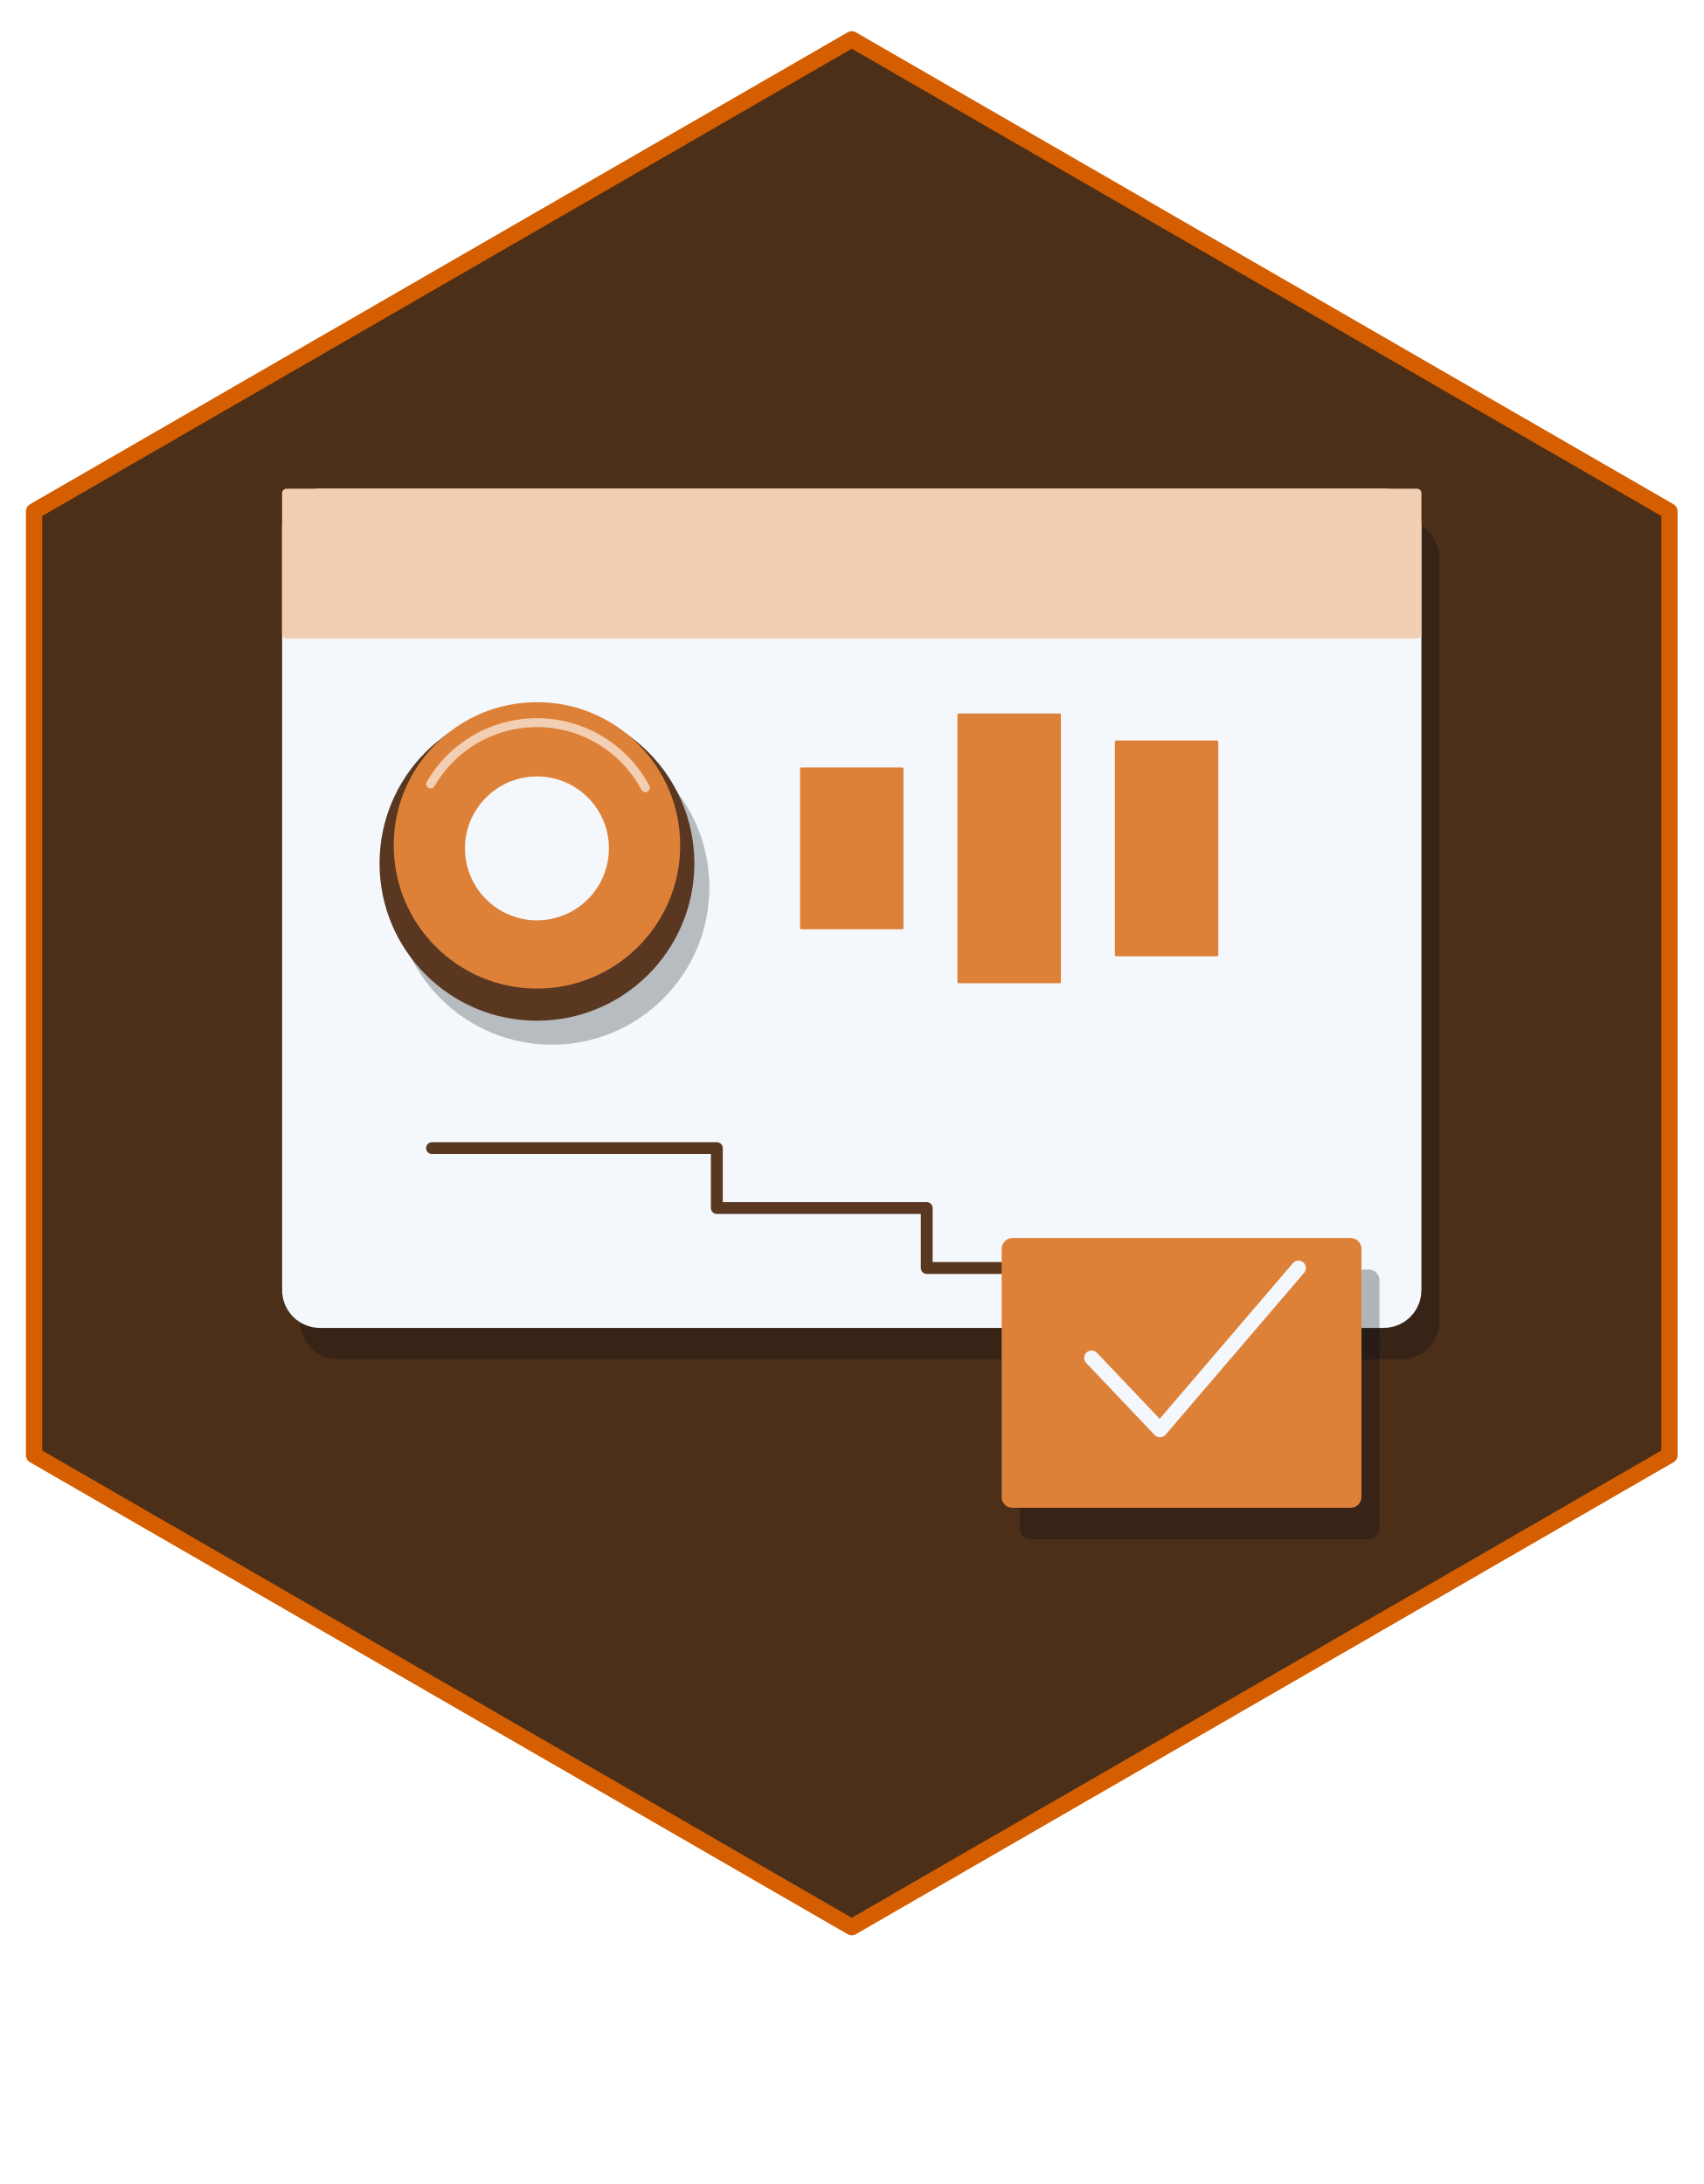
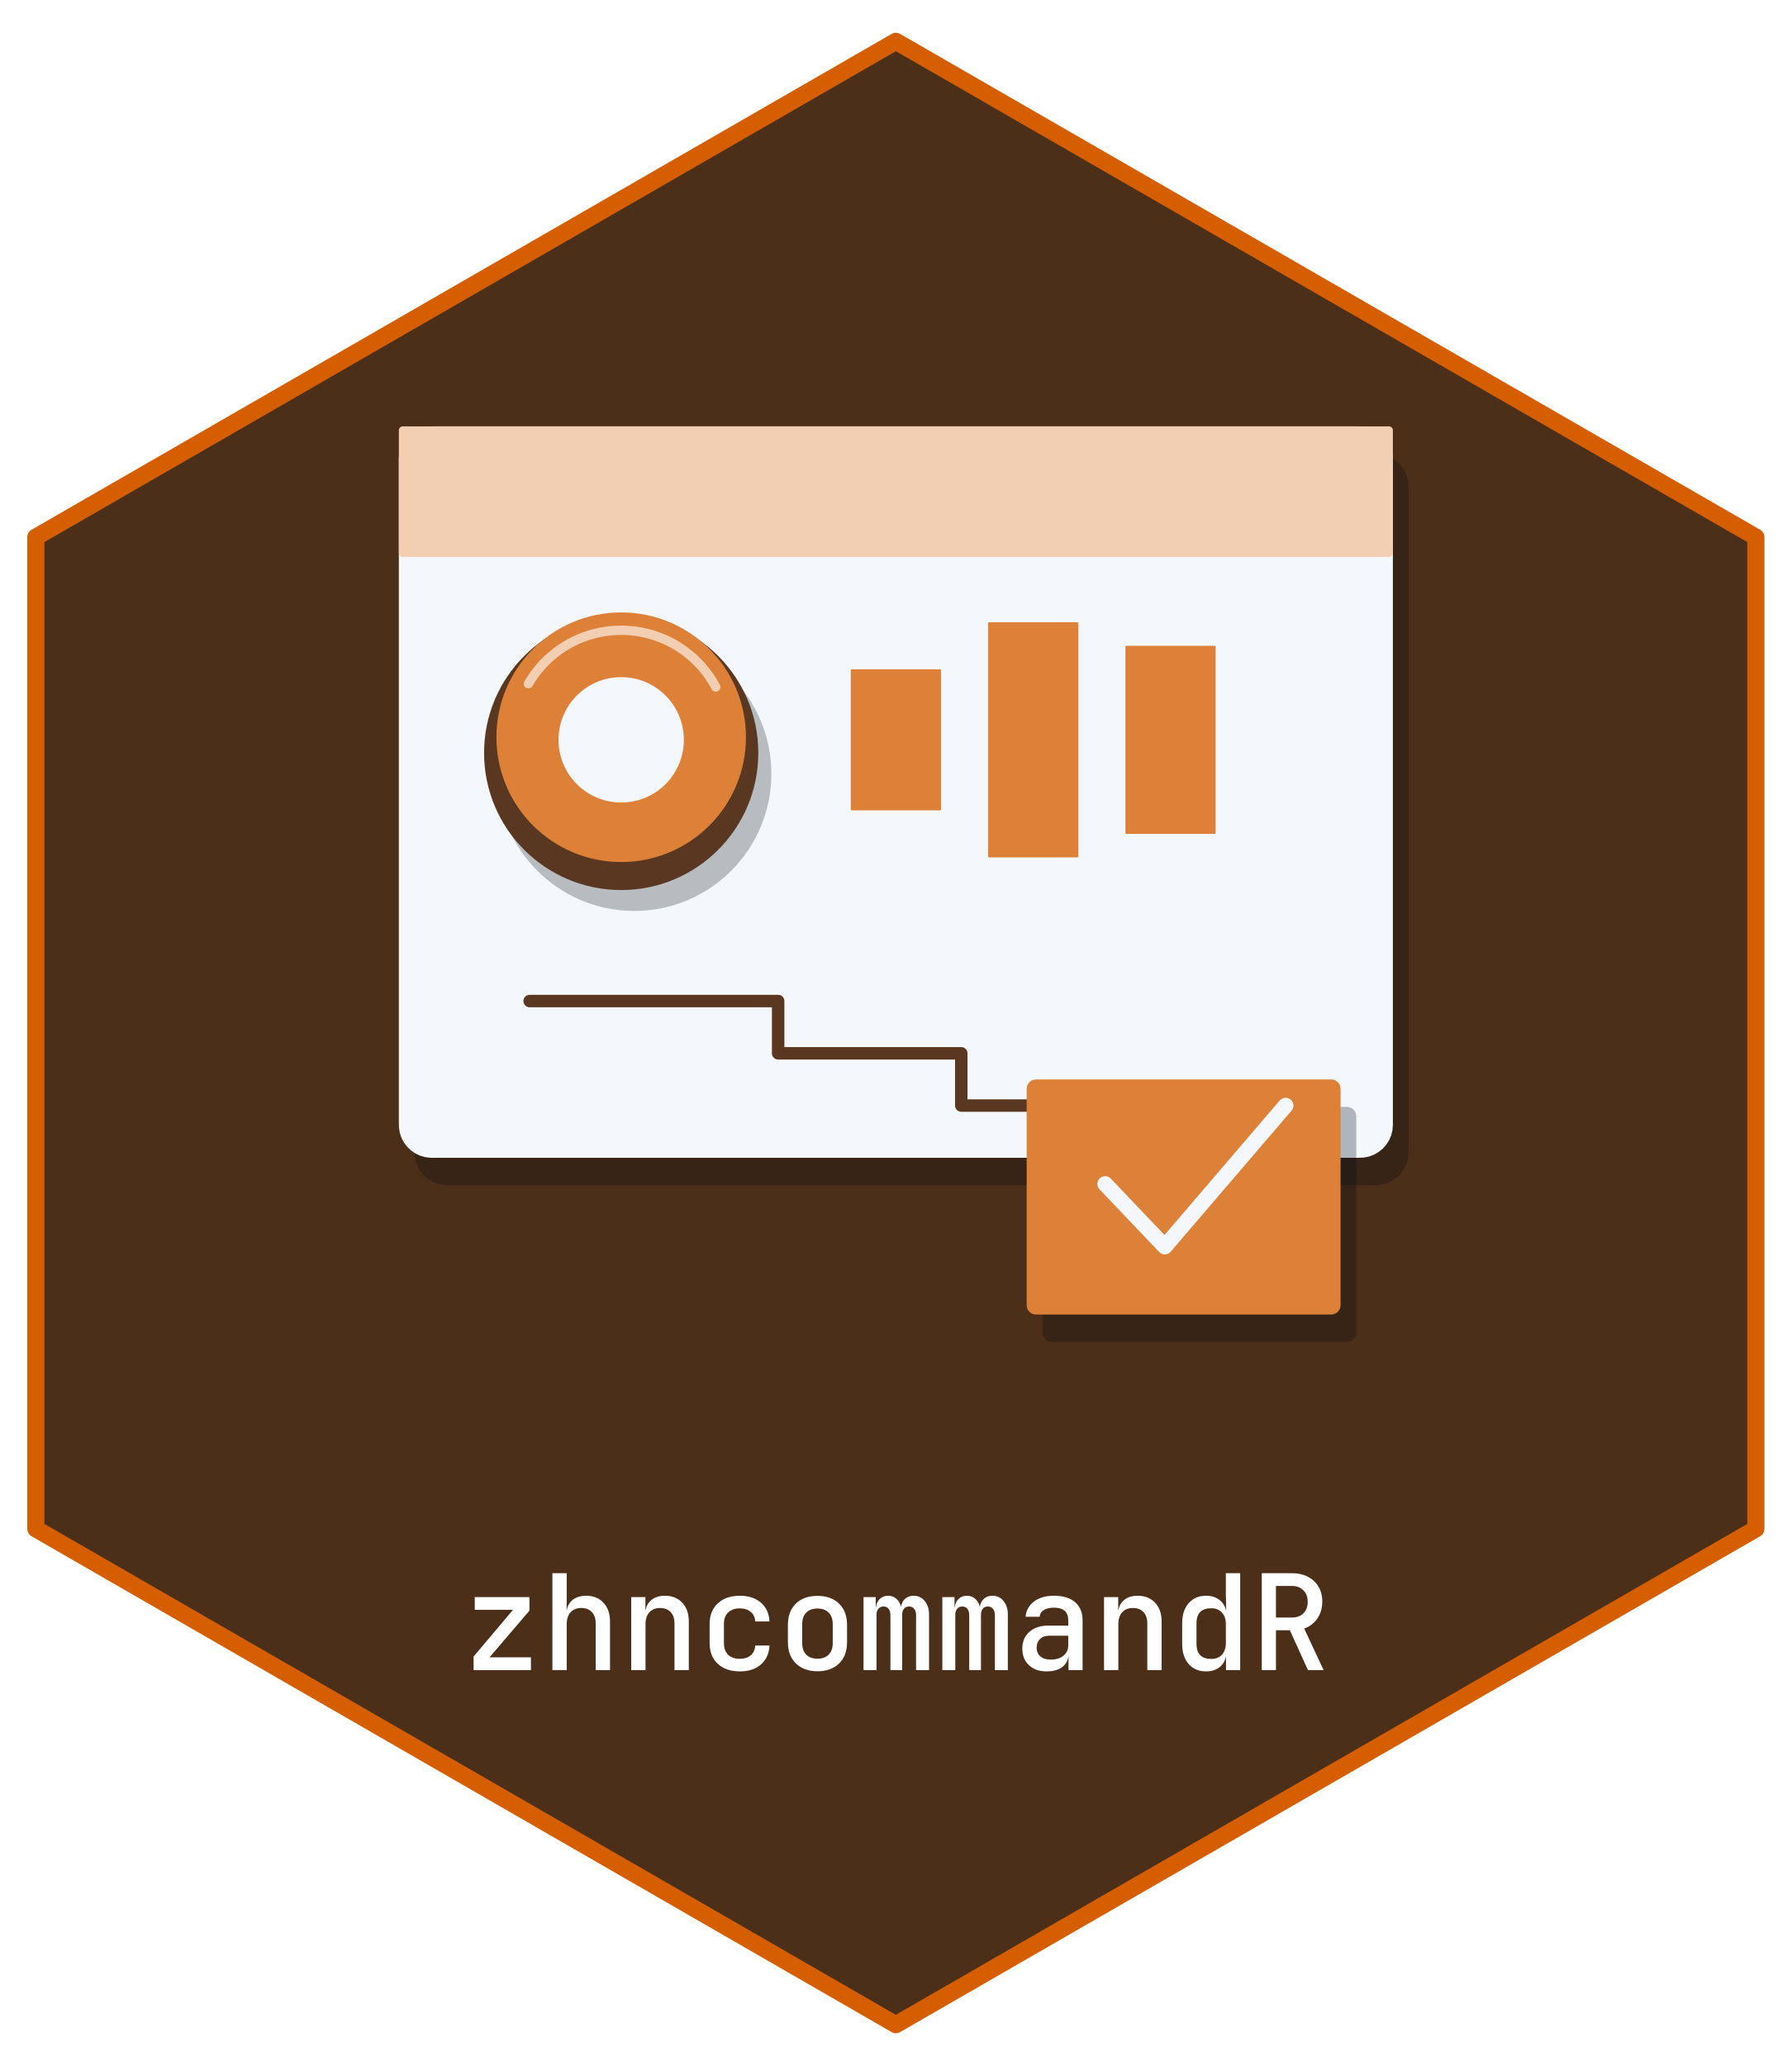
- <svg xmlns="http://www.w3.org/2000/svg" xmlns:xlink="http://www.w3.org/1999/xlink" width="432pt" height="554pt" viewBox="0 0 432 554">
+ <svg xmlns="http://www.w3.org/2000/svg" xmlns:xlink="http://www.w3.org/1999/xlink" width="432pt" height="498pt" viewBox="0 0 432 498">
  <defs>
    <g>
      <g id="glyph-0-0">
-         <path d="M 2.859 0 L 2.859 -3.469 L 12.953 -15.438 L 3.156 -15.438 L 3.156 -18.703 L 17.172 -18.703 L 17.172 -15.234 L 6.938 -3.266 L 17.547 -3.266 L 17.547 0 Z M 2.859 0 " />
+         <path d="M 2.688 0 L 2.688 -3.266 L 12.188 -14.531 L 2.969 -14.531 L 2.969 -17.594 L 16.156 -17.594 L 16.156 -14.344 L 6.531 -3.078 L 16.516 -3.078 L 16.516 0 Z M 2.688 0 " />
      </g>
      <g id="glyph-0-1">
-         <path d="M 2.859 0 L 2.859 -24.812 L 6.531 -24.812 L 6.531 -18.703 L 6.5 -15.125 C 6.676 -16.352 7.203 -17.312 8.078 -18 C 8.953 -18.695 10.086 -19.047 11.484 -19.047 C 13.348 -19.047 14.832 -18.445 15.938 -17.25 C 17.051 -16.062 17.609 -14.457 17.609 -12.438 L 17.609 0 L 13.938 0 L 13.938 -11.938 C 13.938 -13.207 13.609 -14.188 12.953 -14.875 C 12.297 -15.562 11.398 -15.906 10.266 -15.906 C 9.109 -15.906 8.195 -15.539 7.531 -14.812 C 6.863 -14.094 6.531 -13.086 6.531 -11.797 L 6.531 0 Z M 2.859 0 " />
+         <path d="M 2.688 0 L 2.688 -23.359 L 6.141 -23.359 L 6.141 -17.594 L 6.109 -14.234 C 6.285 -15.391 6.781 -16.289 7.594 -16.938 C 8.414 -17.594 9.488 -17.922 10.812 -17.922 C 12.562 -17.922 13.957 -17.359 15 -16.234 C 16.051 -15.117 16.578 -13.613 16.578 -11.719 L 16.578 0 L 13.125 0 L 13.125 -11.234 C 13.125 -12.43 12.812 -13.352 12.188 -14 C 11.57 -14.645 10.727 -14.969 9.656 -14.969 C 8.57 -14.969 7.711 -14.625 7.078 -13.938 C 6.453 -13.258 6.141 -12.316 6.141 -11.109 L 6.141 0 Z M 2.688 0 " />
      </g>
      <g id="glyph-0-2">
-         <path d="M 2.859 0 L 2.859 -18.703 L 6.5 -18.703 L 6.5 -15.125 C 6.676 -16.352 7.203 -17.312 8.078 -18 C 8.953 -18.695 10.086 -19.047 11.484 -19.047 C 13.348 -19.047 14.832 -18.445 15.938 -17.25 C 17.051 -16.062 17.609 -14.457 17.609 -12.438 L 17.609 0 L 13.938 0 L 13.938 -11.906 C 13.938 -13.195 13.609 -14.188 12.953 -14.875 C 12.297 -15.562 11.398 -15.906 10.266 -15.906 C 9.109 -15.906 8.195 -15.539 7.531 -14.812 C 6.863 -14.094 6.531 -13.086 6.531 -11.797 L 6.531 0 Z M 2.859 0 " />
+         <path d="M 2.688 0 L 2.688 -17.594 L 6.109 -17.594 L 6.109 -14.234 C 6.285 -15.391 6.781 -16.289 7.594 -16.938 C 8.414 -17.594 9.488 -17.922 10.812 -17.922 C 12.562 -17.922 13.957 -17.359 15 -16.234 C 16.051 -15.117 16.578 -13.613 16.578 -11.719 L 16.578 0 L 13.125 0 L 13.125 -11.203 C 13.125 -12.422 12.812 -13.352 12.188 -14 C 11.57 -14.645 10.727 -14.969 9.656 -14.969 C 8.57 -14.969 7.711 -14.625 7.078 -13.938 C 6.453 -13.258 6.141 -12.316 6.141 -11.109 L 6.141 0 Z M 2.688 0 " />
      </g>
      <g id="glyph-0-3">
-         <path d="M 10.469 0.344 C 8.133 0.344 6.266 -0.301 4.859 -1.594 C 3.453 -2.883 2.75 -4.656 2.75 -6.906 L 2.75 -11.797 C 2.75 -14.035 3.453 -15.801 4.859 -17.094 C 6.266 -18.395 8.133 -19.047 10.469 -19.047 C 12.738 -19.047 14.551 -18.453 15.906 -17.266 C 17.27 -16.086 18 -14.477 18.094 -12.438 L 14.453 -12.438 C 14.379 -13.508 13.984 -14.336 13.266 -14.922 C 12.555 -15.516 11.625 -15.812 10.469 -15.812 C 9.227 -15.812 8.242 -15.461 7.516 -14.766 C 6.785 -14.078 6.422 -13.098 6.422 -11.828 L 6.422 -6.906 C 6.422 -5.613 6.785 -4.617 7.516 -3.922 C 8.242 -3.234 9.227 -2.891 10.469 -2.891 C 11.645 -2.891 12.582 -3.18 13.281 -3.766 C 13.988 -4.359 14.379 -5.203 14.453 -6.297 L 18.094 -6.297 C 18 -4.254 17.27 -2.633 15.906 -1.438 C 14.551 -0.25 12.738 0.344 10.469 0.344 Z M 10.469 0.344 " />
+         <path d="M 9.859 0.312 C 7.66 0.312 5.898 -0.289 4.578 -1.5 C 3.254 -2.719 2.594 -4.383 2.594 -6.5 L 2.594 -11.109 C 2.594 -13.211 3.254 -14.875 4.578 -16.094 C 5.898 -17.312 7.66 -17.922 9.859 -17.922 C 11.992 -17.922 13.695 -17.363 14.969 -16.25 C 16.25 -15.145 16.938 -13.633 17.031 -11.719 L 13.594 -11.719 C 13.531 -12.719 13.16 -13.492 12.484 -14.047 C 11.816 -14.598 10.941 -14.875 9.859 -14.875 C 8.68 -14.875 7.75 -14.547 7.062 -13.891 C 6.383 -13.242 6.047 -12.328 6.047 -11.141 L 6.047 -6.5 C 6.047 -5.281 6.383 -4.344 7.062 -3.688 C 7.75 -3.039 8.68 -2.719 9.859 -2.719 C 10.961 -2.719 11.844 -2.992 12.5 -3.547 C 13.164 -4.109 13.531 -4.898 13.594 -5.922 L 17.031 -5.922 C 16.938 -4.004 16.25 -2.484 14.969 -1.359 C 13.695 -0.242 11.992 0.312 9.859 0.312 Z M 9.859 0.312 " />
      </g>
      <g id="glyph-0-4">
-         <path d="M 10.203 0.312 C 7.891 0.312 6.047 -0.352 4.672 -1.688 C 3.305 -3.031 2.625 -4.859 2.625 -7.172 L 2.625 -11.531 C 2.625 -13.863 3.301 -15.691 4.656 -17.016 C 6.02 -18.336 7.867 -19 10.203 -19 C 12.535 -19 14.379 -18.336 15.734 -17.016 C 17.098 -15.691 17.781 -13.863 17.781 -11.531 L 17.781 -7.172 C 17.781 -4.859 17.094 -3.031 15.719 -1.688 C 14.352 -0.352 12.516 0.312 10.203 0.312 Z M 10.203 -2.922 C 11.422 -2.922 12.375 -3.266 13.062 -3.953 C 13.758 -4.648 14.109 -5.645 14.109 -6.938 L 14.109 -11.766 C 14.109 -13.055 13.758 -14.047 13.062 -14.734 C 12.375 -15.43 11.422 -15.781 10.203 -15.781 C 8.973 -15.781 8.016 -15.43 7.328 -14.734 C 6.641 -14.047 6.297 -13.055 6.297 -11.766 L 6.297 -6.938 C 6.297 -5.645 6.641 -4.648 7.328 -3.953 C 8.016 -3.266 8.973 -2.922 10.203 -2.922 Z M 10.203 -2.922 " />
+         <path d="M 9.594 0.281 C 7.426 0.281 5.695 -0.344 4.406 -1.594 C 3.113 -2.852 2.469 -4.57 2.469 -6.75 L 2.469 -10.844 C 2.469 -13.039 3.102 -14.766 4.375 -16.016 C 5.656 -17.266 7.395 -17.891 9.594 -17.891 C 11.789 -17.891 13.531 -17.266 14.812 -16.016 C 16.094 -14.766 16.734 -13.039 16.734 -10.844 L 16.734 -6.75 C 16.734 -4.57 16.086 -2.852 14.797 -1.594 C 13.504 -0.344 11.77 0.281 9.594 0.281 Z M 9.594 -2.75 C 10.75 -2.75 11.648 -3.07 12.297 -3.719 C 12.953 -4.375 13.281 -5.312 13.281 -6.531 L 13.281 -11.078 C 13.281 -12.285 12.953 -13.211 12.297 -13.859 C 11.648 -14.516 10.75 -14.844 9.594 -14.844 C 8.445 -14.844 7.547 -14.516 6.891 -13.859 C 6.242 -13.211 5.922 -12.285 5.922 -11.078 L 5.922 -6.531 C 5.922 -5.312 6.242 -4.375 6.891 -3.719 C 7.547 -3.07 8.445 -2.75 9.594 -2.75 Z M 9.594 -2.75 " />
      </g>
      <g id="glyph-0-5">
-         <path d="M 1.797 0 L 1.797 -18.703 L 4.938 -18.703 L 4.938 -16.078 L 5 -16.078 C 5.094 -16.961 5.422 -17.676 5.984 -18.219 C 6.547 -18.77 7.258 -19.047 8.125 -19.047 C 8.938 -19.047 9.629 -18.789 10.203 -18.281 C 10.785 -17.77 11.191 -17.082 11.422 -16.219 C 11.555 -17.082 11.906 -17.77 12.469 -18.281 C 13.039 -18.789 13.77 -19.047 14.656 -19.047 C 15.812 -19.047 16.754 -18.598 17.484 -17.703 C 18.223 -16.805 18.594 -15.656 18.594 -14.25 L 18.594 0 L 15.266 0 L 15.266 -14.078 C 15.266 -14.754 15.102 -15.289 14.781 -15.688 C 14.469 -16.082 14.031 -16.281 13.469 -16.281 C 12.895 -16.281 12.457 -16.086 12.156 -15.703 C 11.852 -15.316 11.703 -14.785 11.703 -14.109 L 11.703 0 L 8.703 0 L 8.703 -14.078 C 8.703 -14.754 8.547 -15.289 8.234 -15.688 C 7.93 -16.082 7.5 -16.281 6.938 -16.281 C 6.375 -16.281 5.93 -16.086 5.609 -15.703 C 5.297 -15.316 5.141 -14.785 5.141 -14.109 L 5.141 0 Z M 1.797 0 " />
+         <path d="M 1.703 0 L 1.703 -17.594 L 4.641 -17.594 L 4.641 -15.141 L 4.703 -15.141 C 4.785 -15.973 5.094 -16.645 5.625 -17.156 C 6.164 -17.664 6.836 -17.922 7.641 -17.922 C 8.41 -17.922 9.066 -17.68 9.609 -17.203 C 10.16 -16.723 10.539 -16.078 10.75 -15.266 C 10.875 -16.078 11.203 -16.723 11.734 -17.203 C 12.273 -17.68 12.961 -17.922 13.797 -17.922 C 14.879 -17.922 15.766 -17.5 16.453 -16.656 C 17.148 -15.812 17.5 -14.727 17.5 -13.406 L 17.5 0 L 14.375 0 L 14.375 -13.25 C 14.375 -13.883 14.223 -14.391 13.922 -14.766 C 13.617 -15.141 13.203 -15.328 12.672 -15.328 C 12.141 -15.328 11.727 -15.145 11.438 -14.781 C 11.156 -14.414 11.016 -13.914 11.016 -13.281 L 11.016 0 L 8.188 0 L 8.188 -13.25 C 8.188 -13.883 8.039 -14.391 7.75 -14.766 C 7.469 -15.141 7.062 -15.328 6.531 -15.328 C 6 -15.328 5.582 -15.145 5.281 -14.781 C 4.977 -14.414 4.828 -13.914 4.828 -13.281 L 4.828 0 Z M 1.703 0 " />
      </g>
      <g id="glyph-0-6">
-         <path d="M 8.328 0.344 C 6.422 0.344 4.906 -0.191 3.781 -1.266 C 2.664 -2.348 2.109 -3.766 2.109 -5.516 C 2.109 -7.273 2.707 -8.691 3.906 -9.766 C 5.113 -10.848 6.711 -11.391 8.703 -11.391 L 13.875 -11.391 L 13.875 -12.75 C 13.875 -14.906 12.66 -15.984 10.234 -15.984 C 9.148 -15.984 8.273 -15.773 7.609 -15.359 C 6.953 -14.953 6.602 -14.391 6.562 -13.672 L 2.953 -13.672 C 3.066 -15.234 3.77 -16.52 5.062 -17.531 C 6.352 -18.539 8.086 -19.047 10.266 -19.047 C 12.578 -19.047 14.367 -18.492 15.641 -17.391 C 16.91 -16.285 17.547 -14.75 17.547 -12.781 L 17.547 0 L 13.938 0 L 13.938 -3.5 L 13.906 -3.5 C 13.75 -2.301 13.18 -1.359 12.203 -0.672 C 11.234 0.004 9.941 0.344 8.328 0.344 Z M 9.391 -2.688 C 10.766 -2.688 11.852 -3.02 12.656 -3.688 C 13.469 -4.352 13.875 -5.254 13.875 -6.391 L 13.875 -8.812 L 8.969 -8.812 C 8 -8.812 7.223 -8.523 6.641 -7.953 C 6.066 -7.391 5.781 -6.664 5.781 -5.781 C 5.781 -4.832 6.098 -4.078 6.734 -3.516 C 7.367 -2.961 8.254 -2.688 9.391 -2.688 Z M 9.391 -2.688 " />
+         <path d="M 7.844 0.312 C 6.051 0.312 4.625 -0.191 3.562 -1.203 C 2.508 -2.211 1.984 -3.539 1.984 -5.188 C 1.984 -6.852 2.547 -8.191 3.672 -9.203 C 4.805 -10.211 6.312 -10.719 8.188 -10.719 L 13.062 -10.719 L 13.062 -12 C 13.062 -14.031 11.914 -15.047 9.625 -15.047 C 8.602 -15.047 7.781 -14.852 7.156 -14.469 C 6.539 -14.082 6.211 -13.547 6.172 -12.859 L 2.781 -12.859 C 2.883 -14.336 3.547 -15.551 4.766 -16.5 C 5.984 -17.445 7.613 -17.922 9.656 -17.922 C 11.832 -17.922 13.52 -17.398 14.719 -16.359 C 15.914 -15.328 16.516 -13.883 16.516 -12.031 L 16.516 0 L 13.125 0 L 13.125 -3.297 L 13.094 -3.297 C 12.938 -2.16 12.398 -1.273 11.484 -0.641 C 10.566 -0.004 9.352 0.312 7.844 0.312 Z M 8.828 -2.531 C 10.129 -2.531 11.16 -2.844 11.922 -3.469 C 12.68 -4.102 13.062 -4.953 13.062 -6.016 L 13.062 -8.281 L 8.453 -8.281 C 7.535 -8.281 6.801 -8.016 6.25 -7.484 C 5.707 -6.953 5.438 -6.27 5.438 -5.438 C 5.438 -4.539 5.734 -3.832 6.328 -3.312 C 6.93 -2.789 7.766 -2.531 8.828 -2.531 Z M 8.828 -2.531 " />
      </g>
      <g id="glyph-0-7">
-         <path d="M 8.812 0.344 C 6.945 0.344 5.457 -0.289 4.344 -1.562 C 3.238 -2.832 2.688 -4.547 2.688 -6.703 L 2.688 -11.969 C 2.688 -14.145 3.238 -15.867 4.344 -17.141 C 5.457 -18.41 6.945 -19.047 8.812 -19.047 C 10.145 -19.047 11.27 -18.703 12.188 -18.016 C 13.102 -17.336 13.695 -16.383 13.969 -15.156 L 13.875 -19.484 L 13.875 -24.812 L 17.547 -24.812 L 17.547 0 L 13.906 0 L 13.906 -3.531 C 13.656 -2.312 13.082 -1.359 12.188 -0.672 C 11.289 0.004 10.164 0.344 8.812 0.344 Z M 10.094 -2.859 C 11.27 -2.859 12.191 -3.211 12.859 -3.922 C 13.535 -4.641 13.875 -5.656 13.875 -6.969 L 13.875 -11.766 C 13.875 -13.055 13.535 -14.055 12.859 -14.766 C 12.191 -15.484 11.27 -15.844 10.094 -15.844 C 8.914 -15.844 8 -15.531 7.344 -14.906 C 6.688 -14.281 6.359 -13.289 6.359 -11.938 L 6.359 -6.797 C 6.359 -5.41 6.688 -4.406 7.344 -3.781 C 8 -3.164 8.914 -2.859 10.094 -2.859 Z M 10.094 -2.859 " />
+         <path d="M 8.281 0.312 C 6.531 0.312 5.133 -0.281 4.094 -1.469 C 3.051 -2.664 2.531 -4.273 2.531 -6.297 L 2.531 -11.266 C 2.531 -13.316 3.051 -14.938 4.094 -16.125 C 5.133 -17.32 6.531 -17.922 8.281 -17.922 C 9.539 -17.922 10.602 -17.598 11.469 -16.953 C 12.332 -16.316 12.895 -15.422 13.156 -14.266 L 13.062 -18.344 L 13.062 -23.359 L 16.516 -23.359 L 16.516 0 L 13.094 0 L 13.094 -3.328 C 12.852 -2.172 12.312 -1.273 11.469 -0.641 C 10.625 -0.004 9.562 0.312 8.281 0.312 Z M 9.5 -2.688 C 10.613 -2.688 11.484 -3.02 12.109 -3.688 C 12.742 -4.363 13.062 -5.32 13.062 -6.562 L 13.062 -11.078 C 13.062 -12.285 12.742 -13.223 12.109 -13.891 C 11.484 -14.566 10.613 -14.906 9.5 -14.906 C 8.395 -14.906 7.531 -14.613 6.906 -14.031 C 6.289 -13.445 5.984 -12.516 5.984 -11.234 L 5.984 -6.406 C 5.984 -5.102 6.289 -4.156 6.906 -3.562 C 7.531 -2.977 8.395 -2.688 9.5 -2.688 Z M 9.5 -2.688 " />
      </g>
      <g id="glyph-0-8">
-         <path d="M 2.891 0 L 2.891 -24.812 L 10.641 -24.812 C 12.18 -24.812 13.535 -24.508 14.703 -23.906 C 15.867 -23.312 16.773 -22.469 17.422 -21.375 C 18.066 -20.289 18.391 -19.016 18.391 -17.547 C 18.391 -15.891 17.969 -14.445 17.125 -13.219 C 16.289 -12 15.172 -11.141 13.766 -10.641 L 18.734 0 L 14.719 0 L 10.094 -10.203 L 6.531 -10.203 L 6.531 0 Z M 6.531 -13.469 L 10.641 -13.469 C 11.867 -13.469 12.844 -13.828 13.562 -14.547 C 14.289 -15.273 14.656 -16.25 14.656 -17.469 C 14.656 -18.719 14.285 -19.711 13.547 -20.453 C 12.805 -21.191 11.836 -21.562 10.641 -21.562 L 6.531 -21.562 Z M 6.531 -13.469 " />
+         <path d="M 2.719 0 L 2.719 -23.359 L 10.016 -23.359 C 11.461 -23.359 12.734 -23.07 13.828 -22.5 C 14.93 -21.938 15.785 -21.145 16.391 -20.125 C 17.004 -19.102 17.312 -17.898 17.312 -16.516 C 17.312 -14.953 16.914 -13.594 16.125 -12.438 C 15.332 -11.289 14.273 -10.484 12.953 -10.016 L 17.625 0 L 13.859 0 L 9.5 -9.594 L 6.141 -9.594 L 6.141 0 Z M 6.141 -12.672 L 10.016 -12.672 C 11.172 -12.672 12.086 -13.008 12.766 -13.688 C 13.453 -14.375 13.797 -15.297 13.797 -16.453 C 13.797 -17.617 13.445 -18.547 12.75 -19.234 C 12.062 -19.93 11.148 -20.281 10.016 -20.281 L 6.141 -20.281 Z M 6.141 -12.672 " />
      </g>
    </g>
  </defs>
-   <path fill-rule="nonzero" fill="rgb(29.804%, 18.431%, 9.804%)" fill-opacity="1" stroke-width="4.125" stroke-linecap="round" stroke-linejoin="round" stroke="rgb(83.529%, 36.863%, 0%)" stroke-opacity="1" stroke-miterlimit="10" d="M 216 9.977 L 423.359 129.695 L 423.359 369.133 L 216 488.855 L 8.641 369.133 L 8.641 129.695 Z M 216 9.977 " />
-   <path fill-rule="nonzero" fill="rgb(1.176%, 3.922%, 7.059%)" fill-opacity="0.278" d="M 85.68 344.836 L 355.441 344.836 L 355.059 344.828 L 356.598 344.766 L 358.109 344.457 L 359.551 343.91 L 360.887 343.141 L 362.078 342.164 L 363.102 341.012 L 363.926 339.707 L 364.531 338.289 L 364.898 336.793 L 365.023 335.254 L 365.023 141.527 L 364.898 139.988 L 364.531 138.492 L 363.926 137.074 L 363.102 135.77 L 362.078 134.617 L 360.887 133.641 L 359.551 132.871 L 358.109 132.324 L 356.598 132.016 L 355.441 131.945 L 85.68 131.945 L 86.836 132.016 L 85.297 131.953 L 83.766 132.141 L 82.285 132.57 L 80.891 133.23 L 79.621 134.105 L 78.512 135.172 L 77.586 136.406 L 76.867 137.77 L 76.379 139.234 L 76.133 140.754 L 76.102 141.527 L 76.102 335.254 L 76.133 334.484 L 76.133 336.027 L 76.379 337.547 L 76.867 339.012 L 77.586 340.375 L 78.512 341.609 L 79.621 342.676 L 80.891 343.551 L 82.285 344.215 L 83.766 344.641 L 85.297 344.828 Z M 85.68 344.836 " />
-   <path fill-rule="nonzero" fill="rgb(95.686%, 97.255%, 98.824%)" fill-opacity="1" d="M 81.121 336.852 L 350.879 336.852 L 350.496 336.844 L 352.035 336.781 L 353.547 336.473 L 354.988 335.926 L 356.324 335.156 L 357.516 334.18 L 358.539 333.027 L 359.363 331.723 L 359.969 330.305 L 360.336 328.809 L 360.461 327.273 L 360.461 133.543 L 360.336 132.004 L 359.969 130.508 L 359.363 129.09 L 358.539 127.789 L 357.516 126.633 L 356.324 125.66 L 354.988 124.887 L 353.547 124.34 L 352.035 124.031 L 350.879 123.961 L 81.121 123.961 L 82.273 124.031 L 80.734 123.969 L 79.203 124.156 L 77.723 124.586 L 76.328 125.246 L 75.059 126.121 L 73.949 127.191 L 73.023 128.422 L 72.305 129.789 L 71.816 131.25 L 71.57 132.773 L 71.539 133.543 L 71.539 327.273 L 71.57 326.5 L 71.57 328.043 L 71.816 329.566 L 72.305 331.027 L 73.023 332.391 L 73.949 333.625 L 75.059 334.691 L 76.328 335.57 L 77.723 336.23 L 79.203 336.66 L 80.734 336.844 Z M 81.121 336.852 " />
-   <path fill-rule="nonzero" fill="rgb(94.902%, 80.784%, 69.804%)" fill-opacity="1" d="M 72.68 161.98 L 359.32 161.98 L 359.273 161.977 L 359.457 161.969 L 359.637 161.934 L 359.809 161.867 L 359.969 161.777 L 360.109 161.66 L 360.23 161.523 L 360.332 161.367 L 360.402 161.199 L 360.445 161.02 L 360.461 160.84 L 360.461 125.102 L 360.445 124.922 L 360.402 124.742 L 360.332 124.574 L 360.23 124.418 L 360.109 124.281 L 359.969 124.164 L 359.809 124.074 L 359.637 124.008 L 359.457 123.973 L 359.32 123.961 L 72.68 123.961 L 72.816 123.973 L 72.633 123.965 L 72.453 123.984 L 72.273 124.035 L 72.109 124.117 L 71.957 124.219 L 71.824 124.348 L 71.715 124.492 L 71.629 124.656 L 71.574 124.828 L 71.543 125.012 L 71.539 125.102 L 71.539 160.84 L 71.543 160.746 L 71.543 160.93 L 71.574 161.109 L 71.629 161.285 L 71.715 161.449 L 71.824 161.594 L 71.957 161.723 L 72.109 161.824 L 72.273 161.906 L 72.453 161.957 L 72.633 161.977 Z M 72.68 161.98 " />
-   <path fill-rule="nonzero" fill="rgb(1.176%, 3.922%, 7.059%)" fill-opacity="0.251" d="M 179.887 225.086 C 179.887 247.129 162.012 265 139.969 265 C 117.922 265 100.051 247.129 100.051 225.086 C 100.051 203.039 117.922 185.168 139.969 185.168 C 162.012 185.168 179.887 203.039 179.887 225.086 " />
-   <path fill-rule="nonzero" fill="rgb(34.902%, 21.569%, 12.941%)" fill-opacity="1" d="M 176.082 219.004 C 176.082 241.047 158.211 258.918 136.168 258.918 C 114.121 258.918 96.25 241.047 96.25 219.004 C 96.25 196.957 114.121 179.086 136.168 179.086 C 158.211 179.086 176.082 196.957 176.082 219.004 " />
-   <path fill-rule="nonzero" fill="rgb(87.059%, 50.588%, 21.961%)" fill-opacity="1" d="M 172.492 214.441 C 172.492 234.5 156.227 250.766 136.168 250.766 C 116.105 250.766 99.844 234.5 99.844 214.441 C 99.844 194.379 116.105 178.117 136.168 178.117 C 156.227 178.117 172.492 194.379 172.492 214.441 " />
-   <path fill="none" stroke-width="2.25" stroke-linecap="round" stroke-linejoin="round" stroke="rgb(94.902%, 80.784%, 69.804%)" stroke-opacity="1" stroke-miterlimit="10" d="M 163.656 199.824 L 163.254 199.09 L 162.828 198.363 L 162.387 197.652 L 161.926 196.949 L 161.445 196.262 L 160.945 195.586 L 160.426 194.926 L 159.895 194.281 L 159.34 193.648 L 158.773 193.031 L 158.188 192.43 L 157.586 191.844 L 156.969 191.273 L 156.336 190.723 L 155.691 190.188 L 155.031 189.672 L 154.355 189.172 L 153.668 188.691 L 152.969 188.227 L 152.254 187.785 L 151.531 187.359 L 150.797 186.957 L 150.051 186.57 L 149.293 186.207 L 148.527 185.863 L 147.754 185.543 L 146.969 185.238 L 146.18 184.961 L 145.383 184.699 L 144.578 184.461 L 143.766 184.246 L 142.949 184.055 L 142.129 183.883 L 141.301 183.73 L 140.473 183.605 L 139.641 183.5 L 138.805 183.418 L 137.969 183.359 L 137.129 183.32 L 136.289 183.305 L 135.449 183.312 L 134.613 183.344 L 133.773 183.398 L 132.938 183.473 L 132.105 183.57 L 131.277 183.691 L 130.449 183.836 L 129.625 184 L 128.809 184.188 L 127.996 184.398 L 127.188 184.629 L 126.387 184.879 L 125.594 185.156 L 124.809 185.449 L 124.031 185.766 L 123.266 186.105 L 122.504 186.461 L 121.758 186.84 L 121.02 187.238 L 120.289 187.656 L 119.574 188.094 L 118.871 188.551 L 118.18 189.027 L 117.5 189.52 L 116.836 190.035 L 116.184 190.562 L 115.547 191.109 L 114.926 191.676 L 114.32 192.254 L 113.73 192.852 L 113.156 193.465 L 112.602 194.094 L 112.062 194.734 L 111.539 195.391 L 111.035 196.062 L 110.547 196.746 L 110.082 197.441 L 109.633 198.152 L 109.203 198.871 " />
-   <path fill-rule="nonzero" fill="rgb(95.686%, 97.255%, 98.824%)" fill-opacity="1" d="M 154.414 215.199 C 154.414 225.277 146.246 233.449 136.168 233.449 C 126.09 233.449 117.918 225.277 117.918 215.199 C 117.918 205.121 126.09 196.953 136.168 196.953 C 146.246 196.953 154.414 205.121 154.414 215.199 " />
-   <path fill-rule="nonzero" fill="rgb(87.059%, 50.588%, 21.961%)" fill-opacity="1" d="M 203.199 235.73 L 228.801 235.73 L 228.789 235.73 L 228.84 235.727 L 228.887 235.719 L 228.938 235.699 L 228.98 235.676 L 229.02 235.641 L 229.051 235.605 L 229.078 235.562 L 229.098 235.516 L 229.113 235.465 L 229.117 235.414 L 229.117 194.988 L 229.113 194.938 L 229.098 194.887 L 229.078 194.84 L 229.051 194.797 L 229.02 194.762 L 228.98 194.727 L 228.938 194.703 L 228.887 194.684 L 228.84 194.676 L 228.801 194.672 L 203.199 194.672 L 203.238 194.676 L 203.188 194.672 L 203.137 194.68 L 203.086 194.691 L 203.043 194.715 L 203 194.742 L 202.965 194.777 L 202.934 194.82 L 202.91 194.863 L 202.895 194.91 L 202.887 194.961 L 202.883 194.988 L 202.883 235.414 L 202.887 235.391 L 202.887 235.441 L 202.895 235.488 L 202.91 235.539 L 202.934 235.582 L 202.965 235.625 L 203 235.66 L 203.043 235.688 L 203.086 235.711 L 203.137 235.723 L 203.188 235.73 Z M 203.199 235.73 " />
-   <path fill-rule="nonzero" fill="rgb(87.059%, 50.588%, 21.961%)" fill-opacity="1" d="M 243.117 249.414 L 268.719 249.414 L 268.703 249.414 L 268.754 249.414 L 268.805 249.402 L 268.852 249.387 L 268.895 249.359 L 268.938 249.328 L 268.969 249.289 L 268.996 249.246 L 269.016 249.199 L 269.027 249.152 L 269.031 249.102 L 269.031 181.301 L 269.027 181.25 L 269.016 181.203 L 268.996 181.156 L 268.969 181.113 L 268.938 181.074 L 268.895 181.043 L 268.852 181.016 L 268.805 181 L 268.754 180.988 L 243.117 180.988 L 243.152 180.988 L 243.102 180.988 L 243.055 180.992 L 243.004 181.008 L 242.957 181.027 L 242.918 181.059 L 242.879 181.094 L 242.852 181.133 L 242.828 181.18 L 242.809 181.227 L 242.801 181.277 L 242.801 249.102 L 242.801 249.074 L 242.801 249.125 L 242.809 249.176 L 242.828 249.223 L 242.852 249.27 L 242.879 249.309 L 242.918 249.344 L 242.957 249.375 L 243.004 249.395 L 243.055 249.41 L 243.102 249.414 Z M 243.117 249.414 " />
-   <path fill-rule="nonzero" fill="rgb(87.059%, 50.588%, 21.961%)" fill-opacity="1" d="M 283.031 242.574 L 308.633 242.574 L 308.621 242.57 L 308.672 242.57 L 308.723 242.559 L 308.77 242.543 L 308.812 242.516 L 308.852 242.484 L 308.887 242.445 L 308.914 242.402 L 308.934 242.355 L 308.945 242.309 L 308.949 242.258 L 308.949 188.145 L 308.945 188.094 L 308.934 188.043 L 308.914 187.996 L 308.887 187.953 L 308.852 187.918 L 308.812 187.887 L 308.77 187.859 L 308.723 187.844 L 308.672 187.832 L 308.633 187.828 L 283.031 187.828 L 283.07 187.832 L 283.02 187.828 L 282.969 187.836 L 282.922 187.852 L 282.875 187.871 L 282.832 187.898 L 282.797 187.934 L 282.766 187.977 L 282.742 188.02 L 282.727 188.07 L 282.719 188.117 L 282.719 242.258 L 282.719 242.23 L 282.719 242.281 L 282.727 242.332 L 282.742 242.383 L 282.766 242.426 L 282.797 242.465 L 282.832 242.5 L 282.875 242.531 L 282.922 242.551 L 282.969 242.566 L 283.02 242.57 Z M 283.031 242.574 " />
-   <path fill="none" stroke-width="3" stroke-linecap="round" stroke-linejoin="round" stroke="rgb(34.902%, 21.569%, 12.941%)" stroke-opacity="1" stroke-miterlimit="10" d="M 109.555 291.234 L 181.785 291.234 L 181.785 306.438 L 235.008 306.438 L 235.008 321.645 L 307.238 321.645 " />
-   <path fill-rule="nonzero" fill="rgb(1.176%, 3.922%, 7.059%)" fill-opacity="0.278" d="M 261.316 390.453 L 347.078 390.453 L 346.969 390.453 L 347.41 390.434 L 347.84 390.348 L 348.254 390.191 L 348.633 389.969 L 348.977 389.691 L 349.266 389.363 L 349.504 388.988 L 349.676 388.586 L 349.781 388.156 L 349.816 387.719 L 349.816 324.762 L 349.781 324.324 L 349.676 323.895 L 349.504 323.492 L 349.266 323.117 L 348.977 322.789 L 348.633 322.512 L 348.254 322.289 L 347.84 322.133 L 347.41 322.047 L 347.078 322.027 L 261.316 322.027 L 261.645 322.047 L 261.203 322.027 L 260.766 322.082 L 260.344 322.203 L 259.945 322.395 L 259.582 322.645 L 259.266 322.949 L 259 323.301 L 258.797 323.691 L 258.656 324.109 L 258.586 324.543 L 258.578 324.762 L 258.578 387.719 L 258.586 387.496 L 258.586 387.938 L 258.656 388.371 L 258.797 388.789 L 259 389.18 L 259.266 389.531 L 259.582 389.836 L 259.945 390.09 L 260.344 390.277 L 260.766 390.398 L 261.203 390.453 Z M 261.316 390.453 " />
-   <path fill-rule="nonzero" fill="rgb(87.059%, 50.588%, 21.961%)" fill-opacity="1" d="M 256.754 382.473 L 342.516 382.473 L 342.406 382.469 L 342.848 382.453 L 343.277 382.363 L 343.691 382.207 L 344.07 381.988 L 344.414 381.707 L 344.707 381.379 L 344.941 381.008 L 345.113 380.602 L 345.219 380.172 L 345.254 379.734 L 345.254 316.781 L 345.219 316.34 L 345.113 315.914 L 344.941 315.508 L 344.707 315.137 L 344.414 314.805 L 344.07 314.527 L 343.691 314.309 L 343.277 314.152 L 342.848 314.062 L 342.516 314.043 L 256.754 314.043 L 257.082 314.062 L 256.645 314.043 L 256.207 314.098 L 255.781 314.219 L 255.383 314.41 L 255.023 314.66 L 254.703 314.965 L 254.441 315.316 L 254.234 315.707 L 254.094 316.125 L 254.023 316.559 L 254.016 316.781 L 254.016 379.734 L 254.023 379.516 L 254.023 379.953 L 254.094 380.391 L 254.234 380.809 L 254.441 381.195 L 254.703 381.551 L 255.023 381.855 L 255.383 382.105 L 255.781 382.293 L 256.207 382.414 L 256.645 382.469 Z M 256.754 382.473 " />
-   <path fill="none" stroke-width="3.75" stroke-linecap="round" stroke-linejoin="round" stroke="rgb(95.686%, 97.255%, 98.824%)" stroke-opacity="1" stroke-miterlimit="10" d="M 276.824 344.457 L 294.16 362.703 L 329.289 321.645 " />
+   <path fill-rule="nonzero" fill="rgb(29.804%, 18.431%, 9.804%)" fill-opacity="1" stroke-width="4.125" stroke-linecap="round" stroke-linejoin="round" stroke="rgb(83.529%, 36.863%, 0%)" stroke-opacity="1" stroke-miterlimit="10" d="M 216 9.961 L 423.359 129.48 L 423.359 368.52 L 216 488.039 L 8.641 368.52 L 8.641 129.48 Z M 216 9.961 " />
+   <path fill-rule="nonzero" fill="rgb(1.176%, 3.922%, 7.059%)" fill-opacity="0.278" d="M 107.883 285.695 L 331.688 285.695 L 331.367 285.688 L 332.645 285.637 L 333.895 285.379 L 335.09 284.926 L 336.195 284.289 L 337.184 283.48 L 338.031 282.527 L 338.711 281.445 L 339.211 280.273 L 339.52 279.031 L 339.621 277.758 L 339.621 117.32 L 339.52 116.047 L 339.211 114.809 L 338.711 113.633 L 338.031 112.555 L 337.184 111.598 L 336.195 110.789 L 335.09 110.152 L 333.895 109.699 L 332.645 109.445 L 331.688 109.387 L 107.883 109.387 L 108.836 109.445 L 107.562 109.391 L 106.293 109.547 L 105.066 109.902 L 103.914 110.449 L 102.863 111.176 L 101.941 112.059 L 101.176 113.078 L 100.582 114.211 L 100.18 115.422 L 99.973 116.68 L 99.949 117.32 L 99.949 277.758 L 99.973 277.121 L 99.973 278.398 L 100.18 279.66 L 100.582 280.871 L 101.176 282 L 101.941 283.02 L 102.863 283.906 L 103.914 284.629 L 105.066 285.18 L 106.293 285.535 L 107.562 285.688 Z M 107.883 285.695 " />
+   <path fill-rule="nonzero" fill="rgb(95.686%, 97.255%, 98.824%)" fill-opacity="1" d="M 104.098 279.082 L 327.902 279.082 L 327.582 279.074 L 328.859 279.023 L 330.109 278.77 L 331.305 278.316 L 332.41 277.676 L 333.398 276.871 L 334.246 275.914 L 334.93 274.836 L 335.43 273.66 L 335.734 272.422 L 335.836 271.148 L 335.836 110.707 L 335.734 109.438 L 335.43 108.195 L 334.93 107.02 L 334.246 105.941 L 333.398 104.988 L 332.41 104.18 L 331.305 103.539 L 330.109 103.086 L 328.859 102.832 L 327.902 102.773 L 104.098 102.773 L 105.055 102.832 L 103.777 102.781 L 102.512 102.934 L 101.285 103.289 L 100.129 103.836 L 99.078 104.562 L 98.16 105.445 L 97.391 106.469 L 96.797 107.598 L 96.395 108.809 L 96.188 110.07 L 96.164 110.707 L 96.164 271.148 L 96.188 270.512 L 96.188 271.785 L 96.395 273.047 L 96.797 274.258 L 97.391 275.387 L 98.16 276.41 L 99.078 277.293 L 100.129 278.02 L 101.285 278.566 L 102.512 278.922 L 103.777 279.074 Z M 104.098 279.082 " />
+   <path fill-rule="nonzero" fill="rgb(94.902%, 80.784%, 69.804%)" fill-opacity="1" d="M 97.109 134.258 L 334.891 134.258 L 334.855 134.258 L 335.008 134.25 L 335.156 134.219 L 335.297 134.168 L 335.43 134.09 L 335.547 133.996 L 335.648 133.883 L 335.73 133.754 L 335.789 133.613 L 335.824 133.465 L 335.836 133.312 L 335.836 103.719 L 335.824 103.566 L 335.789 103.418 L 335.73 103.281 L 335.648 103.152 L 335.547 103.039 L 335.43 102.941 L 335.297 102.867 L 335.156 102.812 L 335.008 102.781 L 334.891 102.773 L 97.109 102.773 L 97.223 102.781 L 97.07 102.773 L 96.918 102.793 L 96.773 102.836 L 96.637 102.902 L 96.512 102.988 L 96.402 103.094 L 96.309 103.215 L 96.238 103.348 L 96.191 103.492 L 96.168 103.645 L 96.164 103.719 L 96.164 133.312 L 96.168 133.238 L 96.168 133.391 L 96.191 133.539 L 96.238 133.684 L 96.309 133.816 L 96.402 133.941 L 96.512 134.047 L 96.637 134.133 L 96.773 134.195 L 96.918 134.238 L 97.07 134.258 Z M 97.109 134.258 " />
+   <path fill-rule="nonzero" fill="rgb(1.176%, 3.922%, 7.059%)" fill-opacity="0.251" d="M 185.984 186.52 C 185.984 204.777 171.184 219.578 152.93 219.578 C 134.672 219.578 119.871 204.777 119.871 186.52 C 119.871 168.262 134.672 153.465 152.93 153.465 C 171.184 153.465 185.984 168.262 185.984 186.52 " />
+   <path fill-rule="nonzero" fill="rgb(34.902%, 21.569%, 12.941%)" fill-opacity="1" d="M 182.832 181.484 C 182.832 199.742 168.031 214.539 149.773 214.539 C 131.516 214.539 116.715 199.742 116.715 181.484 C 116.715 163.227 131.516 148.426 149.773 148.426 C 168.031 148.426 182.832 163.227 182.832 181.484 " />
+   <path fill-rule="nonzero" fill="rgb(87.059%, 50.588%, 21.961%)" fill-opacity="1" d="M 179.855 177.707 C 179.855 194.32 166.387 207.789 149.773 207.789 C 133.16 207.789 119.691 194.32 119.691 177.707 C 119.691 161.09 133.16 147.621 149.773 147.621 C 166.387 147.621 179.855 161.09 179.855 177.707 " />
+   <path fill="none" stroke-width="2.25" stroke-linecap="round" stroke-linejoin="round" stroke="rgb(94.902%, 80.784%, 69.804%)" stroke-opacity="1" stroke-miterlimit="10" d="M 172.578 165.602 L 172.242 164.992 L 171.895 164.391 L 171.523 163.801 L 171.141 163.219 L 170.742 162.652 L 170.328 162.094 L 169.898 161.543 L 169.457 161.008 L 169 160.484 L 168.527 159.973 L 168.043 159.477 L 167.543 158.992 L 167.031 158.52 L 166.508 158.062 L 165.973 157.621 L 165.422 157.191 L 164.863 156.777 L 164.293 156.379 L 163.711 155.996 L 163.121 155.629 L 162.52 155.277 L 161.91 154.945 L 161.293 154.625 L 160.664 154.324 L 160.027 154.039 L 159.387 153.773 L 158.738 153.523 L 158.082 153.289 L 157.418 153.074 L 156.75 152.879 L 156.078 152.699 L 155.402 152.539 L 154.719 152.398 L 154.035 152.273 L 153.348 152.168 L 152.656 152.082 L 151.965 152.012 L 151.27 151.965 L 150.574 151.934 L 149.879 151.922 L 149.18 151.926 L 148.484 151.953 L 147.789 151.996 L 147.098 152.059 L 146.406 152.141 L 145.719 152.242 L 145.031 152.359 L 144.348 152.496 L 143.672 152.652 L 142.996 152.824 L 142.328 153.016 L 141.664 153.227 L 141.004 153.453 L 140.355 153.695 L 139.707 153.957 L 139.07 154.238 L 138.441 154.535 L 137.82 154.848 L 137.207 155.18 L 136.605 155.523 L 136.012 155.887 L 135.426 156.266 L 134.852 156.66 L 134.289 157.066 L 133.738 157.492 L 133.199 157.93 L 132.672 158.383 L 132.156 158.852 L 131.652 159.332 L 131.164 159.828 L 130.688 160.332 L 130.227 160.852 L 129.777 161.387 L 129.344 161.93 L 128.926 162.484 L 128.523 163.051 L 128.137 163.629 L 127.762 164.215 L 127.406 164.812 " />
+   <path fill-rule="nonzero" fill="rgb(95.686%, 97.255%, 98.824%)" fill-opacity="1" d="M 164.887 178.336 C 164.887 186.68 158.121 193.445 149.773 193.445 C 141.43 193.445 134.664 186.68 134.664 178.336 C 134.664 169.988 141.43 163.223 149.773 163.223 C 158.121 163.223 164.887 169.988 164.887 178.336 " />
+   <path fill-rule="nonzero" fill="rgb(87.059%, 50.588%, 21.961%)" fill-opacity="1" d="M 205.383 195.336 L 226.617 195.336 L 226.609 195.336 L 226.648 195.336 L 226.691 195.324 L 226.73 195.312 L 226.766 195.289 L 226.801 195.262 L 226.828 195.23 L 226.852 195.195 L 226.867 195.156 L 226.875 195.117 L 226.879 195.074 L 226.879 161.594 L 226.875 161.555 L 226.867 161.512 L 226.852 161.473 L 226.828 161.438 L 226.801 161.406 L 226.766 161.379 L 226.73 161.359 L 226.691 161.344 L 226.648 161.336 L 226.617 161.332 L 205.383 161.332 L 205.414 161.336 L 205.371 161.336 L 205.328 161.34 L 205.289 161.352 L 205.25 161.367 L 205.215 161.395 L 205.188 161.422 L 205.16 161.457 L 205.141 161.492 L 205.129 161.531 L 205.121 161.574 L 205.121 195.074 L 205.121 195.055 L 205.121 195.098 L 205.129 195.137 L 205.141 195.176 L 205.16 195.215 L 205.215 195.277 L 205.25 195.301 L 205.289 195.32 L 205.328 195.332 L 205.371 195.336 Z M 205.383 195.336 " />
+   <path fill-rule="nonzero" fill="rgb(87.059%, 50.588%, 21.961%)" fill-opacity="1" d="M 238.492 206.672 L 259.73 206.672 L 259.723 206.668 L 259.762 206.668 L 259.805 206.66 L 259.844 206.645 L 259.879 206.625 L 259.914 206.598 L 259.941 206.566 L 259.961 206.531 L 259.98 206.492 L 259.988 206.449 L 259.992 206.41 L 259.992 150.262 L 259.988 150.219 L 259.98 150.18 L 259.961 150.141 L 259.941 150.105 L 259.914 150.074 L 259.879 150.047 L 259.844 150.023 L 259.805 150.012 L 259.762 150 L 238.492 150 L 238.527 150 L 238.484 150 L 238.441 150.004 L 238.402 150.016 L 238.363 150.035 L 238.328 150.059 L 238.297 150.086 L 238.273 150.121 L 238.254 150.16 L 238.242 150.199 L 238.234 150.238 L 238.234 206.41 L 238.234 206.387 L 238.234 206.43 L 238.242 206.473 L 238.254 206.512 L 238.273 206.547 L 238.297 206.582 L 238.328 206.609 L 238.363 206.637 L 238.402 206.652 L 238.441 206.664 L 238.484 206.668 Z M 238.492 206.672 " />
+   <path fill-rule="nonzero" fill="rgb(87.059%, 50.588%, 21.961%)" fill-opacity="1" d="M 271.605 201.004 L 292.844 201.004 L 292.832 201.004 L 292.875 201 L 292.918 200.992 L 292.957 200.977 L 292.992 200.957 L 293.023 200.93 L 293.055 200.898 L 293.074 200.863 L 293.094 200.824 L 293.102 200.785 L 293.105 200.742 L 293.105 155.93 L 293.102 155.887 L 293.094 155.844 L 293.074 155.805 L 293.055 155.77 L 293.023 155.738 L 292.992 155.715 L 292.957 155.691 L 292.918 155.676 L 292.875 155.668 L 271.605 155.668 L 271.637 155.668 L 271.598 155.668 L 271.555 155.672 L 271.516 155.684 L 271.477 155.703 L 271.441 155.727 L 271.41 155.754 L 271.387 155.789 L 271.367 155.824 L 271.352 155.867 L 271.348 155.906 L 271.344 155.93 L 271.344 200.742 L 271.348 200.723 L 271.348 200.762 L 271.352 200.805 L 271.367 200.844 L 271.387 200.883 L 271.41 200.914 L 271.441 200.945 L 271.477 200.969 L 271.516 200.984 L 271.555 200.996 L 271.598 201.004 Z M 271.605 201.004 " />
+   <path fill="none" stroke-width="3" stroke-linecap="round" stroke-linejoin="round" stroke="rgb(34.902%, 21.569%, 12.941%)" stroke-opacity="1" stroke-miterlimit="10" d="M 127.699 241.301 L 187.617 241.301 L 187.617 253.895 L 231.77 253.895 L 231.77 266.488 L 291.688 266.488 " />
+   <path fill-rule="nonzero" fill="rgb(1.176%, 3.922%, 7.059%)" fill-opacity="0.278" d="M 253.586 323.473 L 324.738 323.473 L 324.648 323.473 L 325.012 323.457 L 325.371 323.383 L 325.711 323.254 L 326.027 323.074 L 326.309 322.84 L 326.551 322.57 L 326.746 322.262 L 326.891 321.926 L 326.977 321.57 L 327.008 321.207 L 327.008 269.07 L 326.977 268.707 L 326.891 268.352 L 326.746 268.016 L 326.551 267.707 L 326.309 267.434 L 326.027 267.203 L 325.711 267.023 L 325.371 266.895 L 325.012 266.82 L 324.738 266.805 L 253.586 266.805 L 253.859 266.82 L 253.496 266.805 L 253.133 266.848 L 252.785 266.949 L 252.453 267.105 L 252.152 267.312 L 251.891 267.566 L 251.672 267.859 L 251.5 268.184 L 251.387 268.527 L 251.328 268.887 L 251.32 269.07 L 251.32 321.207 L 251.328 321.023 L 251.328 321.391 L 251.387 321.75 L 251.5 322.094 L 251.672 322.418 L 251.891 322.711 L 252.152 322.961 L 252.453 323.172 L 252.785 323.328 L 253.133 323.43 L 253.496 323.473 Z M 253.586 323.473 " />
+   <path fill-rule="nonzero" fill="rgb(87.059%, 50.588%, 21.961%)" fill-opacity="1" d="M 249.805 316.863 L 320.957 316.863 L 320.863 316.859 L 321.23 316.844 L 321.586 316.773 L 321.926 316.645 L 322.242 316.461 L 322.527 316.23 L 322.77 315.957 L 322.961 315.648 L 323.105 315.312 L 323.191 314.961 L 323.223 314.594 L 323.223 262.457 L 323.191 262.094 L 323.105 261.742 L 322.961 261.406 L 322.77 261.098 L 322.527 260.824 L 322.242 260.594 L 321.926 260.41 L 321.586 260.281 L 321.23 260.207 L 320.957 260.191 L 249.805 260.191 L 250.074 260.207 L 249.711 260.195 L 249.348 260.238 L 249 260.34 L 248.668 260.496 L 248.371 260.703 L 248.105 260.957 L 247.887 261.246 L 247.719 261.57 L 247.602 261.918 L 247.543 262.277 L 247.535 262.457 L 247.535 314.594 L 247.543 314.414 L 247.543 314.777 L 247.602 315.137 L 247.719 315.484 L 247.887 315.809 L 248.105 316.098 L 248.371 316.352 L 248.668 316.559 L 249 316.715 L 249.348 316.816 L 249.711 316.859 Z M 249.805 316.863 " />
+   <path fill="none" stroke-width="3.75" stroke-linecap="round" stroke-linejoin="round" stroke="rgb(95.686%, 97.255%, 98.824%)" stroke-opacity="1" stroke-miterlimit="10" d="M 266.457 285.379 L 280.84 300.492 L 309.977 266.488 " />
  <g fill="rgb(100%, 100%, 100%)" fill-opacity="1">
-     <use xlink:href="#glyph-0-0" x="106" y="541.352" />
-     <use xlink:href="#glyph-0-1" x="126" y="541.352" />
-     <use xlink:href="#glyph-0-2" x="146" y="541.352" />
-     <use xlink:href="#glyph-0-3" x="166" y="541.352" />
-     <use xlink:href="#glyph-0-4" x="186" y="541.352" />
-     <use xlink:href="#glyph-0-5" x="206" y="541.352" />
-     <use xlink:href="#glyph-0-5" x="226" y="541.352" />
-     <use xlink:href="#glyph-0-6" x="246" y="541.352" />
-     <use xlink:href="#glyph-0-2" x="266" y="541.352" />
-     <use xlink:href="#glyph-0-7" x="286" y="541.352" />
-     <use xlink:href="#glyph-0-8" x="306" y="541.352" />
+     <use xlink:href="#glyph-0-0" x="111.5" y="402.569" />
+     <use xlink:href="#glyph-0-1" x="130.5" y="402.569" />
+     <use xlink:href="#glyph-0-2" x="149.5" y="402.569" />
+     <use xlink:href="#glyph-0-3" x="168.5" y="402.569" />
+     <use xlink:href="#glyph-0-4" x="187.5" y="402.569" />
+     <use xlink:href="#glyph-0-5" x="206.5" y="402.569" />
+     <use xlink:href="#glyph-0-5" x="225.5" y="402.569" />
+     <use xlink:href="#glyph-0-6" x="244.5" y="402.569" />
+     <use xlink:href="#glyph-0-2" x="263.5" y="402.569" />
+     <use xlink:href="#glyph-0-7" x="282.5" y="402.569" />
+     <use xlink:href="#glyph-0-8" x="301.5" y="402.569" />
  </g>
</svg>
